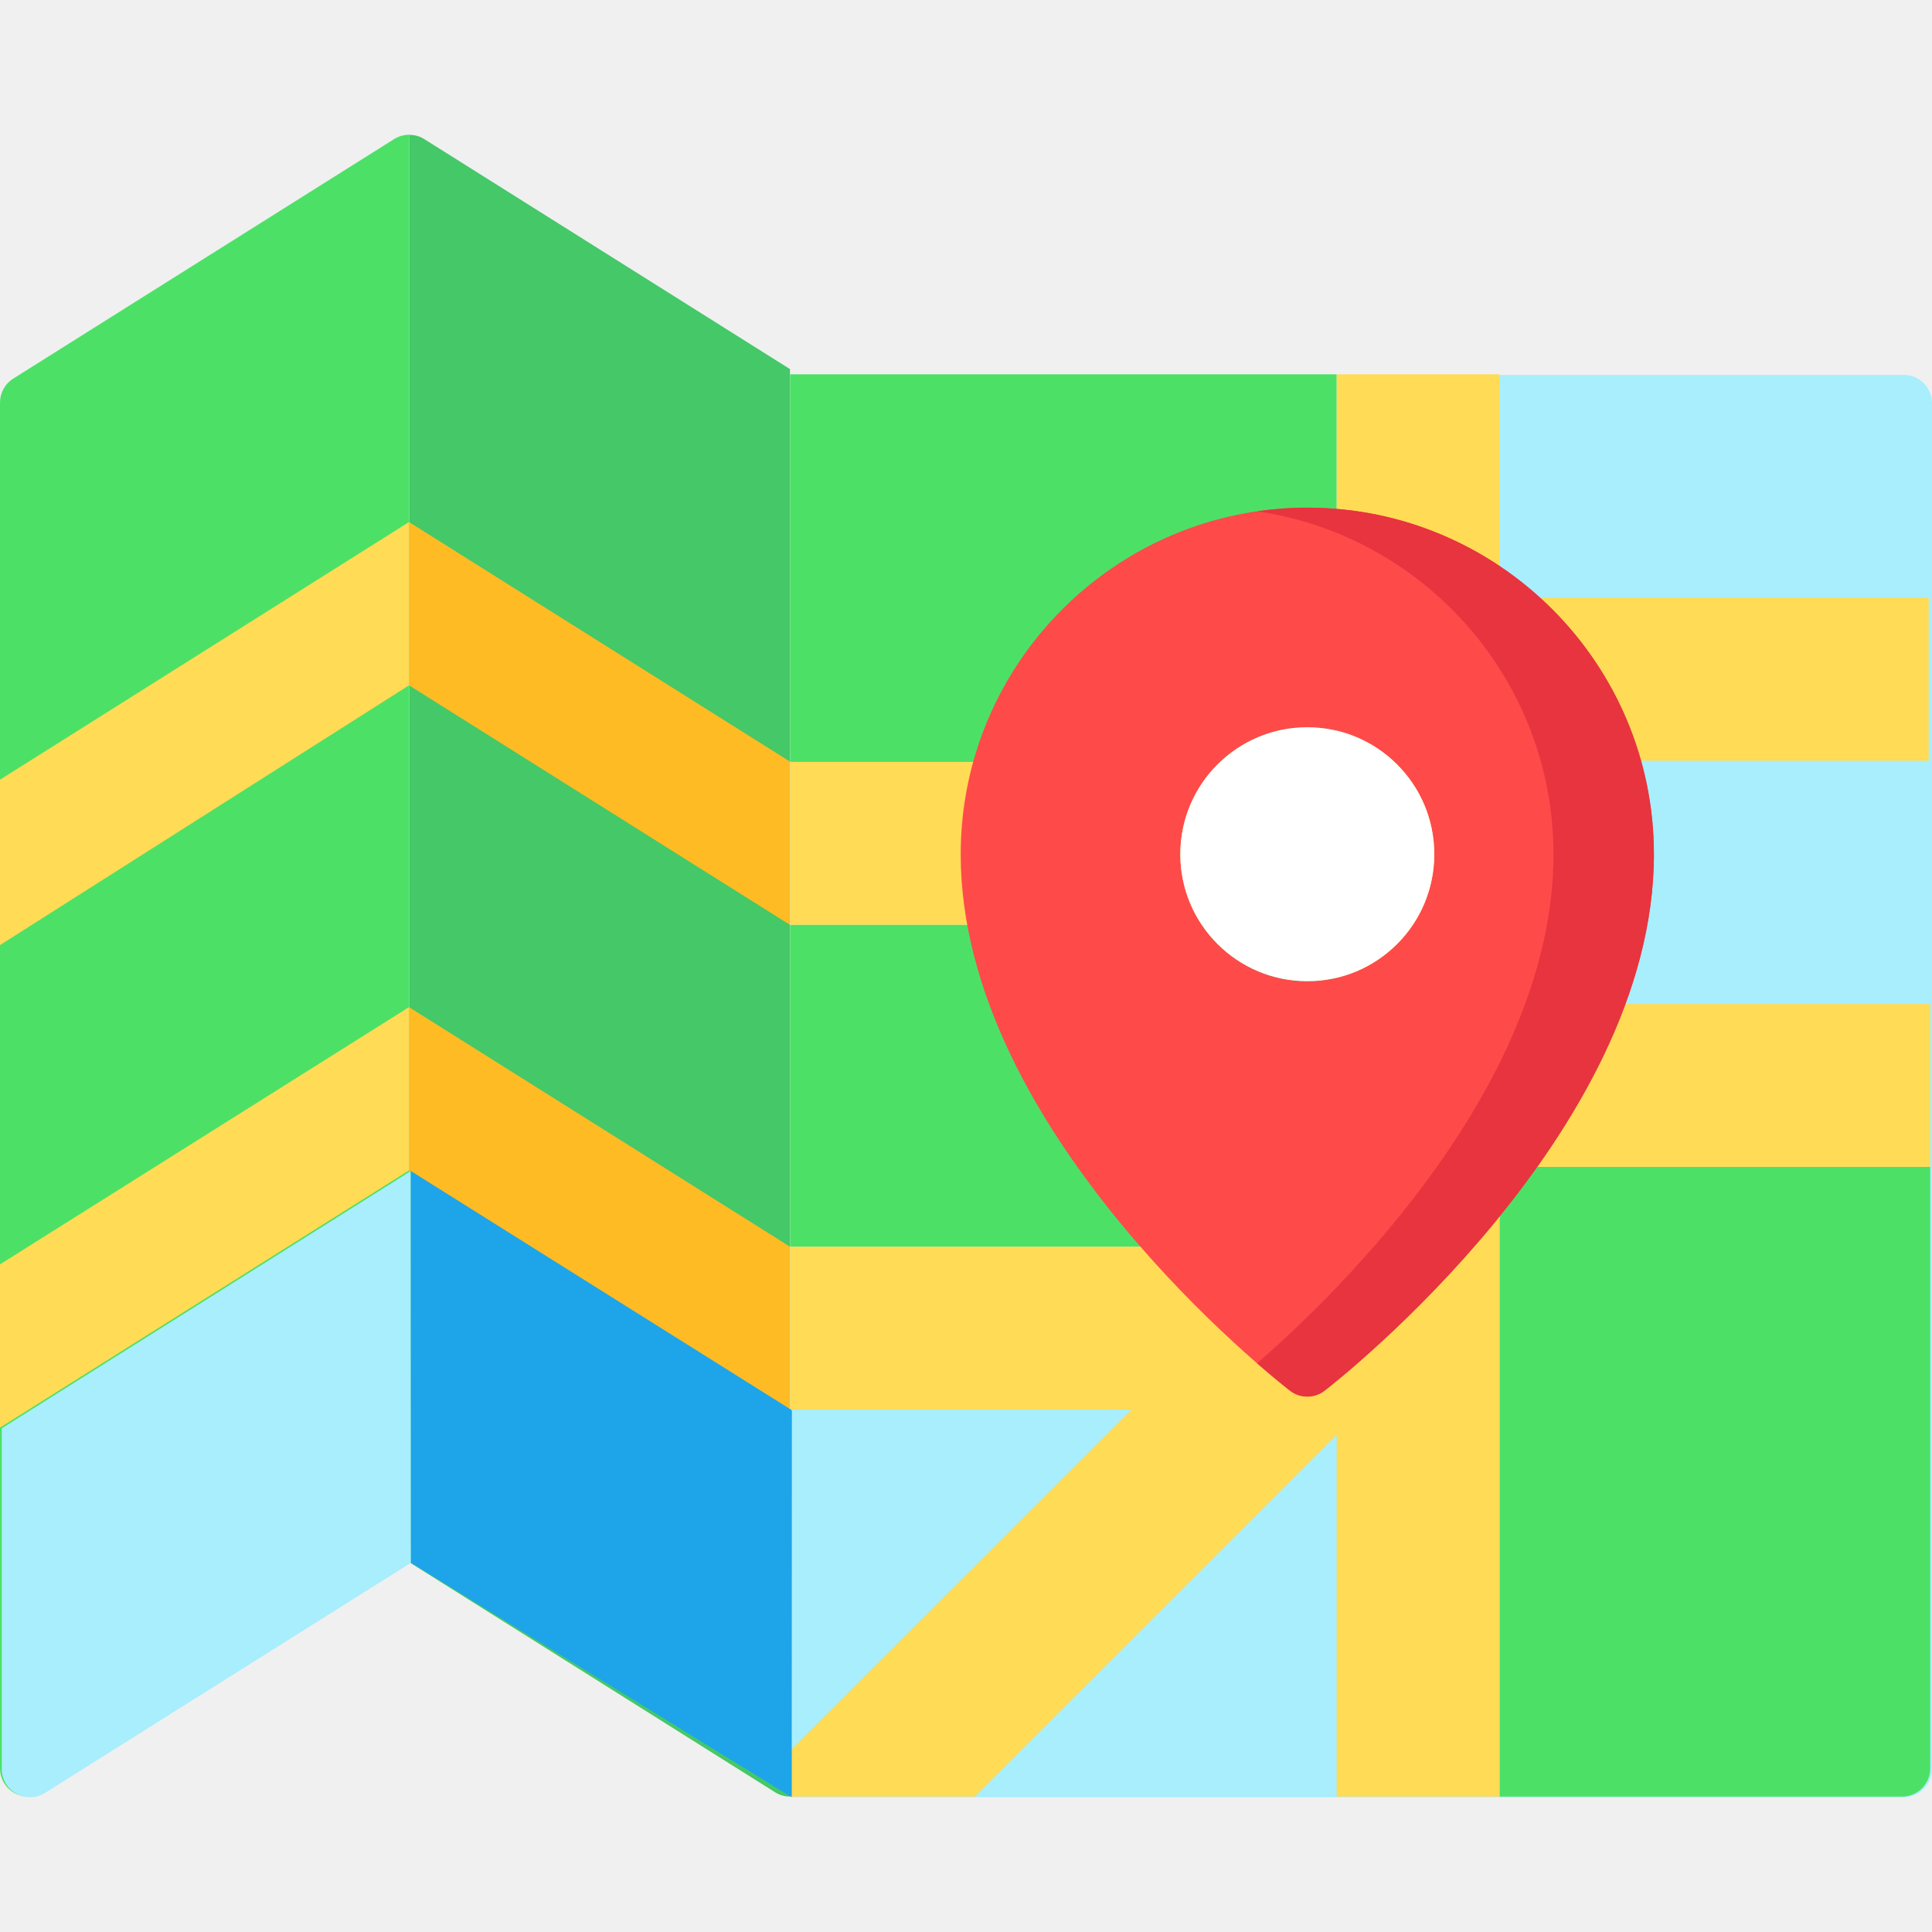
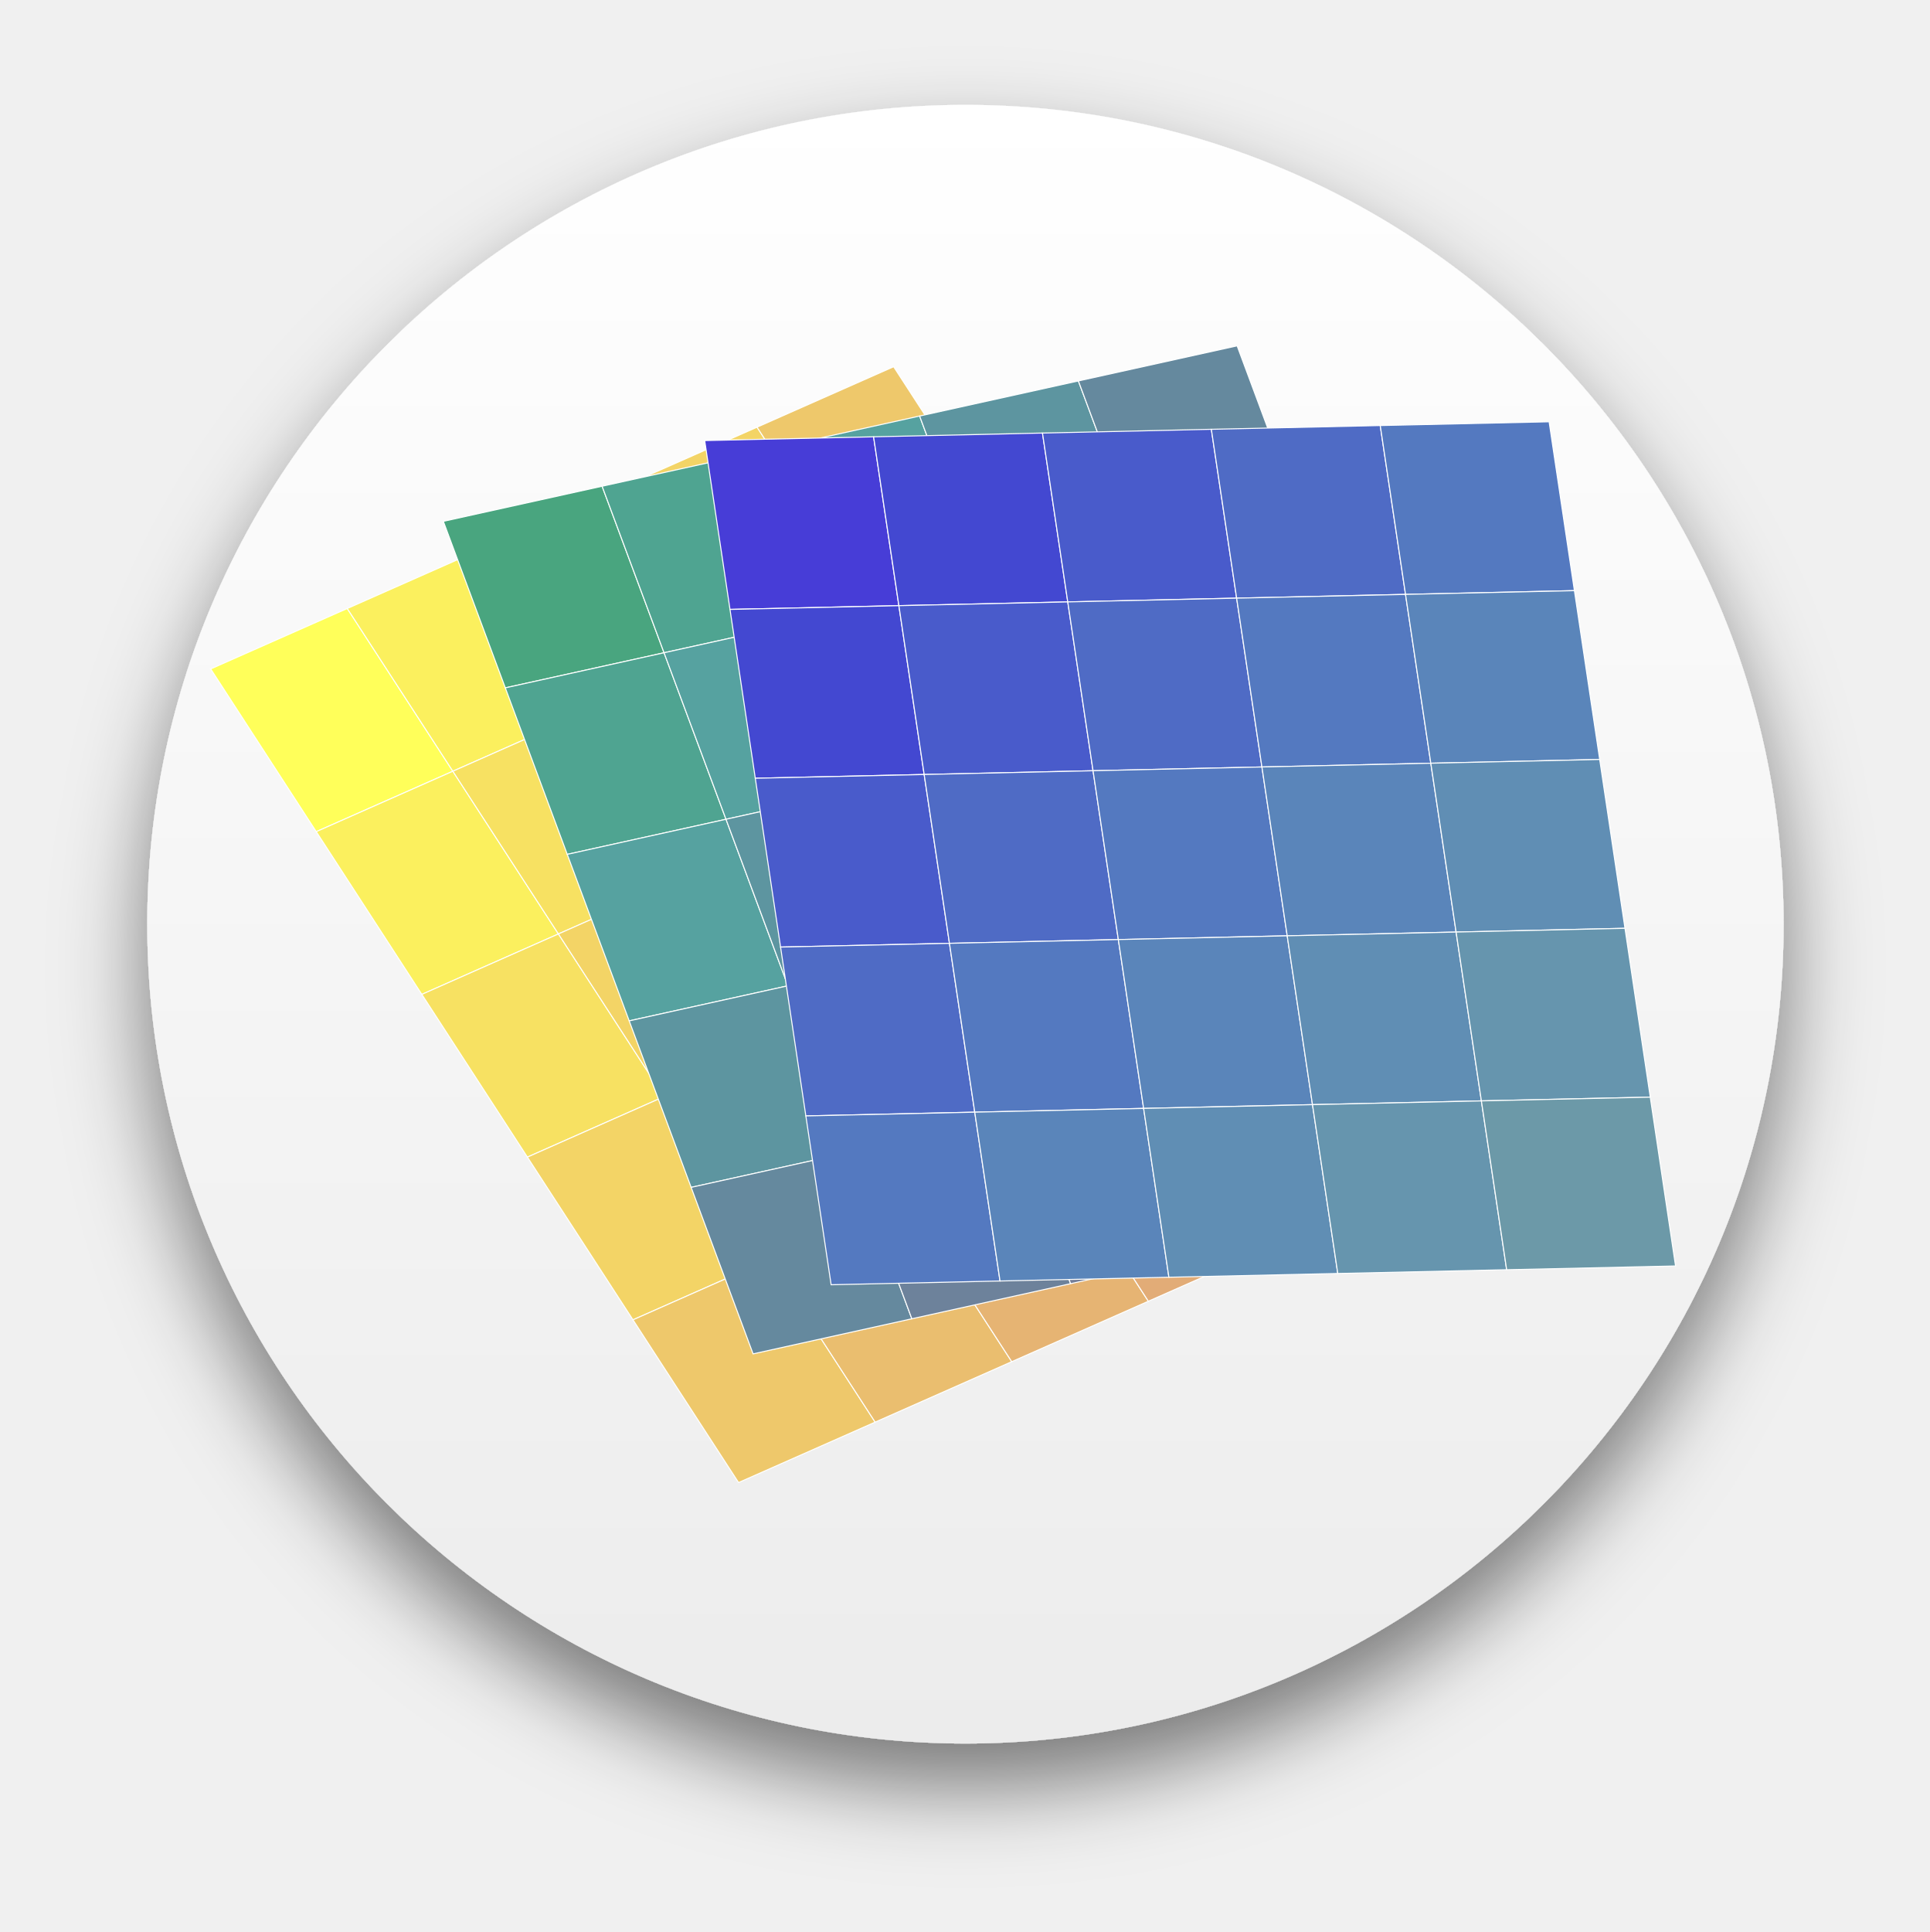
- <svg xmlns="http://www.w3.org/2000/svg" version="1.1" id="Capa_1" x="0px" y="0px" viewBox="0 0 512 512" style="enable-background:new 0 0 512 512;" xml:space="preserve">
-   <path style="fill:#A8EEFC;" d="M504.516,99.358H209.862c-0.013,0-0.026,0.002-0.039,0.002v376.924c0.013,0,0.026,0.002,0.039,0.002   h294.654c4.134,0,7.484-3.351,7.484-7.484V106.842C512,102.709,508.65,99.358,504.516,99.358z" />
-   <g>
-     <path style="fill:#44C868;" d="M107.433,35.782c0.333-0.045,0.669-0.049,1.005-0.05v-0.018     C108.101,35.714,107.766,35.738,107.433,35.782z" />
-     <path style="fill:#44C868;" d="M209.351,97.81l-96.929-60.958c-1.216-0.764-2.6-1.123-3.985-1.12v378.255l96.968,60.983     c1.204,0.757,2.574,1.14,3.946,1.147L209.351,97.81L209.351,97.81z" />
+ <svg xmlns="http://www.w3.org/2000/svg" version="1.1" id="svg2" viewBox="0 0 90.115 90.222" height="25.463mm" width="25.433mm">
+   <defs id="defs4">
+     <linearGradient gradientUnits="userSpaceOnUse" gradientTransform="matrix(0.9994099,0,0,1.00059,-173.1653,-2.837484)" x1="38.941" y1="0.7" x2="38.941" y2="77.179" id="linearGradient-2-3-2-0">
+       <stop stop-color="#FFFFFF" offset="0%" id="stop3511-6-3-10" />
+       <stop stop-color="#ECECEC" offset="100%" id="stop3513-7-7-1" />
+     </linearGradient>
+     <filter x="-0.09" y="-0.064" width="1.179" height="1.179" filterUnits="objectBoundingBox" id="filter-1-5-5-3">
+       <feOffset dx="0" dy="2" in="SourceAlpha" result="shadowOffsetOuter1" id="feOffset3498-3-9-7" />
+       <feGaussianBlur stdDeviation="2" in="shadowOffsetOuter1" result="shadowBlurOuter1" id="feGaussianBlur3500-5-2-7" />
+       <feColorMatrix values="0 0 0 0 0   0 0 0 0 0   0 0 0 0 0  0 0 0 0.5 0" type="matrix" in="shadowBlurOuter1" result="shadowMatrixOuter1" id="feColorMatrix3502-6-2-2" />
+       <feMerge id="feMerge3504-2-8-6">
+         <feMergeNode in="shadowMatrixOuter1" id="feMergeNode3506-9-9-4" />
+         <feMergeNode in="SourceGraphic" id="feMergeNode3508-1-7-5" />
+       </feMerge>
+     </filter>
+   </defs>
+   <g transform="translate(179.3433,7.034343)" id="layer1">
+     <path id="Mask-2-3-2" d="m -134.248,74.387 c 21.107,0 38.217,-17.13 38.217,-38.262 0,-21.131 -17.11,-38.262 -38.217,-38.262 -21.107,0 -38.217,17.13 -38.217,38.262 0,21.131 17.11,38.262 38.217,38.262 z" style="fill:url(#linearGradient-2-3-2-0);fill-rule:nonzero;stroke:none;stroke-width:1;filter:url(#filter-1-5-5-3)" />
+     <rect transform="matrix(0.9145064,-0.4045714,0.5443788,0.8388395,0,0)" style="display:inline;fill:#ffff5a;fill-opacity:1;stroke:#feffff;stroke-width:0.048;stroke-miterlimit:4;stroke-dasharray:none;stroke-opacity:1" id="use22354-6" width="6.977" height="9.059" x="-157.35" y="-47.035" />
+     <rect transform="matrix(0.9145064,-0.4045714,0.5443788,0.8388395,0,0)" style="display:inline;fill:#fbf05e;fill-opacity:1;stroke:#feffff;stroke-width:0.048;stroke-miterlimit:4;stroke-dasharray:none;stroke-opacity:1" id="use22356-7" width="6.977" height="9.059" x="-157.35" y="-37.976" />
+     <rect transform="matrix(0.9145064,-0.4045714,0.5443788,0.8388395,0,0)" style="display:inline;fill:#f7e162;fill-opacity:1;stroke:#feffff;stroke-width:0.048;stroke-miterlimit:4;stroke-dasharray:none;stroke-opacity:1" id="use22358-7" width="6.977" height="9.059" x="-157.35" y="-28.918" />
+     <rect transform="matrix(0.9145064,-0.4045714,0.5443788,0.8388395,0,0)" style="display:inline;fill:#f3d466;fill-opacity:1;stroke:#feffff;stroke-width:0.048;stroke-miterlimit:4;stroke-dasharray:none;stroke-opacity:1" id="use22360-4" width="6.977" height="9.059" x="-157.35" y="-19.859" />
+     <rect transform="matrix(0.9145064,-0.4045714,0.5443788,0.8388395,0,0)" style="display:inline;fill:#eec86b;fill-opacity:1;stroke:#feffff;stroke-width:0.048;stroke-miterlimit:4;stroke-dasharray:none;stroke-opacity:1" id="use22362-0" width="6.977" height="9.059" x="-157.35" y="-10.8" />
+     <rect transform="matrix(0.9145064,-0.4045714,0.5443788,0.8388395,0,0)" style="display:inline;fill:#fbf05e;fill-opacity:1;stroke:#feffff;stroke-width:0.048;stroke-miterlimit:4;stroke-dasharray:none;stroke-opacity:1" id="use22364-6" width="6.977" height="9.059" x="-150.374" y="-47.035" />
+     <rect transform="matrix(0.9145064,-0.4045714,0.5443788,0.8388395,0,0)" style="display:inline;fill:#f7e162;fill-opacity:1;stroke:#feffff;stroke-width:0.048;stroke-miterlimit:4;stroke-dasharray:none;stroke-opacity:1" id="use22366-4" width="6.977" height="9.059" x="-150.374" y="-37.976" />
+     <rect transform="matrix(0.9145064,-0.4045714,0.5443788,0.8388395,0,0)" style="display:inline;fill:#f3d466;fill-opacity:1;stroke:#feffff;stroke-width:0.048;stroke-miterlimit:4;stroke-dasharray:none;stroke-opacity:1" id="use22368-7" width="6.977" height="9.059" x="-150.374" y="-28.918" />
+     <rect transform="matrix(0.9145064,-0.4045714,0.5443788,0.8388395,0,0)" style="display:inline;fill:#eec86b;fill-opacity:1;stroke:#feffff;stroke-width:0.048;stroke-miterlimit:4;stroke-dasharray:none;stroke-opacity:1" id="use22370-4" width="6.977" height="9.059" x="-150.374" y="-19.859" />
+     <rect transform="matrix(0.9145064,-0.4045714,0.5443788,0.8388395,0,0)" style="display:inline;fill:#eabe6f;fill-opacity:1;stroke:#feffff;stroke-width:0.048;stroke-miterlimit:4;stroke-dasharray:none;stroke-opacity:1" id="use22372-8" width="6.977" height="9.059" x="-150.374" y="-10.8" />
+     <rect transform="matrix(0.9145064,-0.4045714,0.5443788,0.8388395,0,0)" style="display:inline;fill:#f7e162;fill-opacity:1;stroke:#feffff;stroke-width:0.048;stroke-miterlimit:4;stroke-dasharray:none;stroke-opacity:1" id="use22374-5" width="6.977" height="9.059" x="-143.397" y="-47.035" />
+     <rect transform="matrix(0.9145064,-0.4045714,0.5443788,0.8388395,0,0)" style="display:inline;fill:#f3d466;fill-opacity:1;stroke:#feffff;stroke-width:0.048;stroke-miterlimit:4;stroke-dasharray:none;stroke-opacity:1" id="use22376-8" width="6.977" height="9.059" x="-143.397" y="-37.976" />
+     <rect transform="matrix(0.9145064,-0.4045714,0.5443788,0.8388395,0,0)" style="display:inline;fill:#eec86b;fill-opacity:1;stroke:#feffff;stroke-width:0.048;stroke-miterlimit:4;stroke-dasharray:none;stroke-opacity:1" id="use22378-2" width="6.977" height="9.059" x="-143.397" y="-28.918" />
+     <rect transform="matrix(0.9145064,-0.4045714,0.5443788,0.8388395,0,0)" style="display:inline;fill:#eabe6f;fill-opacity:1;stroke:#feffff;stroke-width:0.048;stroke-miterlimit:4;stroke-dasharray:none;stroke-opacity:1" id="use22380-6" width="6.977" height="9.059" x="-143.397" y="-19.859" />
+     <rect transform="matrix(0.9145064,-0.4045714,0.5443788,0.8388395,0,0)" style="display:inline;fill:#e6b473;fill-opacity:1;stroke:#feffff;stroke-width:0.048;stroke-miterlimit:4;stroke-dasharray:none;stroke-opacity:1" id="use22382-0" width="6.977" height="9.059" x="-143.397" y="-10.8" />
+     <rect transform="matrix(0.9145064,-0.4045714,0.5443788,0.8388395,0,0)" style="display:inline;fill:#f3d466;fill-opacity:1;stroke:#feffff;stroke-width:0.048;stroke-miterlimit:4;stroke-dasharray:none;stroke-opacity:1" id="use22384-6" width="6.977" height="9.059" x="-136.42" y="-47.035" />
+     <rect transform="matrix(0.9145064,-0.4045714,0.5443788,0.8388395,0,0)" style="display:inline;fill:#eec86b;fill-opacity:1;stroke:#feffff;stroke-width:0.048;stroke-miterlimit:4;stroke-dasharray:none;stroke-opacity:1" id="use22386-6" width="6.977" height="9.059" x="-136.42" y="-37.976" />
+     <rect transform="matrix(0.9145064,-0.4045714,0.5443788,0.8388395,0,0)" style="display:inline;fill:#eabe6f;fill-opacity:1;stroke:#feffff;stroke-width:0.048;stroke-miterlimit:4;stroke-dasharray:none;stroke-opacity:1" id="use22388-4" width="6.977" height="9.059" x="-136.42" y="-28.918" />
+     <rect transform="matrix(0.9145064,-0.4045714,0.5443788,0.8388395,0,0)" style="display:inline;fill:#e6b473;fill-opacity:1;stroke:#feffff;stroke-width:0.048;stroke-miterlimit:4;stroke-dasharray:none;stroke-opacity:1" id="use22390-6" width="6.977" height="9.059" x="-136.42" y="-19.859" />
+     <rect transform="matrix(0.9145064,-0.4045714,0.5443788,0.8388395,0,0)" style="display:inline;fill:#e2ac77;fill-opacity:1;stroke:#feffff;stroke-width:0.048;stroke-miterlimit:4;stroke-dasharray:none;stroke-opacity:1" id="use22392-2" width="6.977" height="9.059" x="-136.42" y="-10.8" />
+     <rect transform="matrix(0.9145064,-0.4045714,0.5443788,0.8388395,0,0)" style="display:inline;fill:#eec86b;fill-opacity:1;stroke:#feffff;stroke-width:0.048;stroke-miterlimit:4;stroke-dasharray:none;stroke-opacity:1" id="use22394-8" width="6.977" height="9.059" x="-129.444" y="-47.035" />
+     <rect transform="matrix(0.9145064,-0.4045714,0.5443788,0.8388395,0,0)" style="display:inline;fill:#eabe6f;fill-opacity:1;stroke:#feffff;stroke-width:0.048;stroke-miterlimit:4;stroke-dasharray:none;stroke-opacity:1" id="use22396-9" width="6.977" height="9.059" x="-129.444" y="-37.976" />
+     <rect transform="matrix(0.9145064,-0.4045714,0.5443788,0.8388395,0,0)" style="display:inline;fill:#e6b473;fill-opacity:1;stroke:#feffff;stroke-width:0.048;stroke-miterlimit:4;stroke-dasharray:none;stroke-opacity:1" id="use22398-6" width="6.977" height="9.059" x="-129.444" y="-28.918" />
+     <rect transform="matrix(0.9145064,-0.4045714,0.5443788,0.8388395,0,0)" style="display:inline;fill:#e2ac77;fill-opacity:1;stroke:#feffff;stroke-width:0.048;stroke-miterlimit:4;stroke-dasharray:none;stroke-opacity:1" id="use22400-0" width="6.977" height="9.059" x="-129.444" y="-19.859" />
+     <rect transform="matrix(0.9145064,-0.4045714,0.5443788,0.8388395,0,0)" style="display:inline;fill:#dea57b;fill-opacity:1;stroke:#feffff;stroke-width:0.048;stroke-miterlimit:4;stroke-dasharray:none;stroke-opacity:1" id="use22402-7" width="6.977" height="9.059" x="-129.444" y="-10.8" />
+     <rect transform="matrix(0.9764304,-0.2158323,0.3487707,0.9372081,0,0)" style="display:inline;fill:#49a57f;fill-opacity:1;stroke:#feffff;stroke-width:0.048;stroke-miterlimit:4;stroke-dasharray:none;stroke-opacity:1" id="use22619-9" width="7.594" height="8.297" x="-156.212" y="-17.503" />
+     <rect transform="matrix(0.9764304,-0.2158323,0.3487707,0.9372081,0,0)" style="display:inline;fill:#4fa491;fill-opacity:1;stroke:#feffff;stroke-width:0.048;stroke-miterlimit:4;stroke-dasharray:none;stroke-opacity:1" id="use22621-9" width="7.594" height="8.297" x="-156.212" y="-9.206" />
+     <rect transform="matrix(0.9764304,-0.2158323,0.3487707,0.9372081,0,0)" style="display:inline;fill:#56a2a0;fill-opacity:1;stroke:#feffff;stroke-width:0.048;stroke-miterlimit:4;stroke-dasharray:none;stroke-opacity:1" id="use22623-7" width="7.594" height="8.297" x="-156.212" y="-0.91" />
+     <rect transform="matrix(0.9764304,-0.2158323,0.3487707,0.9372081,0,0)" style="display:inline;fill:#5d95a0;fill-opacity:1;stroke:#feffff;stroke-width:0.048;stroke-miterlimit:4;stroke-dasharray:none;stroke-opacity:1" id="use22625-8" width="7.594" height="8.297" x="-156.212" y="7.387" />
+     <rect transform="matrix(0.9764304,-0.2158323,0.3487707,0.9372081,0,0)" style="display:inline;fill:#65899e;fill-opacity:1;stroke:#feffff;stroke-width:0.048;stroke-miterlimit:4;stroke-dasharray:none;stroke-opacity:1" id="use22627-2" width="7.594" height="8.297" x="-156.212" y="15.683" />
+     <rect transform="matrix(0.9764304,-0.2158323,0.3487707,0.9372081,0,0)" style="display:inline;fill:#4fa491;fill-opacity:1;stroke:#feffff;stroke-width:0.048;stroke-miterlimit:4;stroke-dasharray:none;stroke-opacity:1" id="use22629-5" width="7.594" height="8.297" x="-148.618" y="-17.503" />
+     <rect transform="matrix(0.9764304,-0.2158323,0.3487707,0.9372081,0,0)" style="display:inline;fill:#56a2a0;fill-opacity:1;stroke:#feffff;stroke-width:0.048;stroke-miterlimit:4;stroke-dasharray:none;stroke-opacity:1" id="use22631-3" width="7.594" height="8.297" x="-148.618" y="-9.206" />
+     <rect transform="matrix(0.9764304,-0.2158323,0.3487707,0.9372081,0,0)" style="display:inline;fill:#5d95a0;fill-opacity:1;stroke:#feffff;stroke-width:0.048;stroke-miterlimit:4;stroke-dasharray:none;stroke-opacity:1" id="use22633-4" width="7.594" height="8.297" x="-148.618" y="-0.91" />
+     <rect transform="matrix(0.9764304,-0.2158323,0.3487707,0.9372081,0,0)" style="display:inline;fill:#65899e;fill-opacity:1;stroke:#feffff;stroke-width:0.048;stroke-miterlimit:4;stroke-dasharray:none;stroke-opacity:1" id="use22635-9" width="7.594" height="8.297" x="-148.618" y="7.387" />
+     <rect transform="matrix(0.9764304,-0.2158323,0.3487707,0.9372081,0,0)" style="display:inline;fill:#6d829b;fill-opacity:1;stroke:#feffff;stroke-width:0.048;stroke-miterlimit:4;stroke-dasharray:none;stroke-opacity:1" id="use22637-0" width="7.594" height="8.297" x="-148.618" y="15.683" />
+     <rect transform="matrix(0.9764304,-0.2158323,0.3487707,0.9372081,0,0)" style="display:inline;fill:#56a2a0;fill-opacity:1;stroke:#feffff;stroke-width:0.048;stroke-miterlimit:4;stroke-dasharray:none;stroke-opacity:1" id="use22639-2" width="7.594" height="8.297" x="-141.023" y="-17.503" />
+     <rect transform="matrix(0.9764304,-0.2158323,0.3487707,0.9372081,0,0)" style="display:inline;fill:#5d95a0;fill-opacity:1;stroke:#feffff;stroke-width:0.048;stroke-miterlimit:4;stroke-dasharray:none;stroke-opacity:1" id="use22641-0" width="7.594" height="8.297" x="-141.023" y="-9.206" />
+     <rect transform="matrix(0.9764304,-0.2158323,0.3487707,0.9372081,0,0)" style="display:inline;fill:#65899e;fill-opacity:1;stroke:#feffff;stroke-width:0.048;stroke-miterlimit:4;stroke-dasharray:none;stroke-opacity:1" id="use22643-1" width="7.594" height="8.297" x="-141.023" y="-0.91" />
+     <rect transform="matrix(0.9764304,-0.2158323,0.3487707,0.9372081,0,0)" style="display:inline;fill:#6d829b;fill-opacity:1;stroke:#feffff;stroke-width:0.048;stroke-miterlimit:4;stroke-dasharray:none;stroke-opacity:1" id="use22645-9" width="7.594" height="8.297" x="-141.023" y="7.387" />
+     <rect transform="matrix(0.9764304,-0.2158323,0.3487707,0.9372081,0,0)" style="display:inline;fill:#757e98;fill-opacity:1;stroke:#feffff;stroke-width:0.048;stroke-miterlimit:4;stroke-dasharray:none;stroke-opacity:1" id="use22647-6" width="7.594" height="8.297" x="-141.023" y="15.683" />
+     <rect transform="matrix(0.9764304,-0.2158323,0.3487707,0.9372081,0,0)" style="display:inline;fill:#5d95a0;fill-opacity:1;stroke:#feffff;stroke-width:0.048;stroke-miterlimit:4;stroke-dasharray:none;stroke-opacity:1" id="use22649-2" width="7.594" height="8.297" x="-133.429" y="-17.503" />
+     <rect transform="matrix(0.9764304,-0.2158323,0.3487707,0.9372081,0,0)" style="display:inline;fill:#65899e;fill-opacity:1;stroke:#feffff;stroke-width:0.048;stroke-miterlimit:4;stroke-dasharray:none;stroke-opacity:1" id="use22651-1" width="7.594" height="8.297" x="-133.429" y="-9.206" />
+     <rect transform="matrix(0.9764304,-0.2158323,0.3487707,0.9372081,0,0)" style="display:inline;fill:#6d829b;fill-opacity:1;stroke:#feffff;stroke-width:0.048;stroke-miterlimit:4;stroke-dasharray:none;stroke-opacity:1" id="use22653-2" width="7.594" height="8.297" x="-133.429" y="-0.91" />
+     <rect transform="matrix(0.9764304,-0.2158323,0.3487707,0.9372081,0,0)" style="display:inline;fill:#757e98;fill-opacity:1;stroke:#feffff;stroke-width:0.048;stroke-miterlimit:4;stroke-dasharray:none;stroke-opacity:1" id="use22655-0" width="7.594" height="8.297" x="-133.429" y="7.387" />
+     <rect transform="matrix(0.9764304,-0.2158323,0.3487707,0.9372081,0,0)" style="display:inline;fill:#7c7e95;fill-opacity:1;stroke:#feffff;stroke-width:0.048;stroke-miterlimit:4;stroke-dasharray:none;stroke-opacity:1" id="use22657-7" width="7.594" height="8.297" x="-133.429" y="15.683" />
+     <rect transform="matrix(0.9764304,-0.2158323,0.3487707,0.9372081,0,0)" style="display:inline;fill:#65899e;fill-opacity:1;stroke:#feffff;stroke-width:0.048;stroke-miterlimit:4;stroke-dasharray:none;stroke-opacity:1" id="use22659-3" width="7.594" height="8.297" x="-125.834" y="-17.503" />
+     <rect transform="matrix(0.9764304,-0.2158323,0.3487707,0.9372081,0,0)" style="display:inline;fill:#6d829b;fill-opacity:1;stroke:#feffff;stroke-width:0.048;stroke-miterlimit:4;stroke-dasharray:none;stroke-opacity:1" id="use22661-1" width="7.594" height="8.297" x="-125.834" y="-9.206" />
+     <rect transform="matrix(0.9764304,-0.2158323,0.3487707,0.9372081,0,0)" style="display:inline;fill:#757e98;fill-opacity:1;stroke:#feffff;stroke-width:0.048;stroke-miterlimit:4;stroke-dasharray:none;stroke-opacity:1" id="use22663-1" width="7.594" height="8.297" x="-125.834" y="-0.91" />
+     <rect transform="matrix(0.9764304,-0.2158323,0.3487707,0.9372081,0,0)" style="display:inline;fill:#7c7e95;fill-opacity:1;stroke:#feffff;stroke-width:0.048;stroke-miterlimit:4;stroke-dasharray:none;stroke-opacity:1" id="use22665-9" width="7.594" height="8.297" x="-125.834" y="7.387" />
+     <rect transform="matrix(0.9764304,-0.2158323,0.3487707,0.9372081,0,0)" style="display:inline;fill:#868493;fill-opacity:1;stroke:#feffff;stroke-width:0.048;stroke-miterlimit:4;stroke-dasharray:none;stroke-opacity:1" id="use22667-0" width="7.594" height="8.297" x="-125.834" y="15.683" />
+     <rect transform="matrix(0.9997529,-0.02223008,0.148147,0.9889653,0,0)" style="display:inline;fill:#473dd7;fill-opacity:1;stroke:#feffff;stroke-width:0.048;stroke-miterlimit:4;stroke-dasharray:none;stroke-opacity:1" id="use22130-8" width="7.89" height="7.972" x="-147.999" y="10.364" />
+     <rect transform="matrix(0.9997529,-0.02223008,0.148147,0.9889653,0,0)" style="display:inline;fill:#4348d1;fill-opacity:1;stroke:#feffff;stroke-width:0.048;stroke-miterlimit:4;stroke-dasharray:none;stroke-opacity:1" id="use22132-3" width="7.89" height="7.972" x="-147.999" y="18.337" />
+     <rect transform="matrix(0.9997529,-0.02223008,0.148147,0.9889653,0,0)" style="display:inline;fill:#495bcb;fill-opacity:1;stroke:#feffff;stroke-width:0.048;stroke-miterlimit:4;stroke-dasharray:none;stroke-opacity:1" id="use22134-0" width="7.89" height="7.972" x="-147.999" y="26.309" />
+     <rect transform="matrix(0.9997529,-0.02223008,0.148147,0.9889653,0,0)" style="display:inline;fill:#4f6bc5;fill-opacity:1;stroke:#feffff;stroke-width:0.048;stroke-miterlimit:4;stroke-dasharray:none;stroke-opacity:1" id="use22136-1" width="7.89" height="7.972" x="-147.999" y="34.281" />
+     <rect transform="matrix(0.9997529,-0.02223008,0.148147,0.9889653,0,0)" style="display:inline;fill:#5479c0;fill-opacity:1;stroke:#feffff;stroke-width:0.048;stroke-miterlimit:4;stroke-dasharray:none;stroke-opacity:1" id="use22138-7" width="7.89" height="7.972" x="-147.999" y="42.254" />
+     <rect transform="matrix(0.9997529,-0.02223008,0.148147,0.9889653,0,0)" style="display:inline;fill:#4348d1;fill-opacity:1;stroke:#feffff;stroke-width:0.048;stroke-miterlimit:4;stroke-dasharray:none;stroke-opacity:1" id="use22140-8" width="7.89" height="7.972" x="-140.108" y="10.364" />
+     <rect transform="matrix(0.9997529,-0.02223008,0.148147,0.9889653,0,0)" style="display:inline;fill:#495bcb;fill-opacity:1;stroke:#feffff;stroke-width:0.048;stroke-miterlimit:4;stroke-dasharray:none;stroke-opacity:1" id="use22142-9" width="7.89" height="7.972" x="-140.108" y="18.337" />
+     <rect transform="matrix(0.9997529,-0.02223008,0.148147,0.9889653,0,0)" style="display:inline;fill:#4f6bc5;fill-opacity:1;stroke:#feffff;stroke-width:0.048;stroke-miterlimit:4;stroke-dasharray:none;stroke-opacity:1" id="use22144-1" width="7.89" height="7.972" x="-140.108" y="26.309" />
+     <rect transform="matrix(0.9997529,-0.02223008,0.148147,0.9889653,0,0)" style="display:inline;fill:#5479c0;fill-opacity:1;stroke:#feffff;stroke-width:0.048;stroke-miterlimit:4;stroke-dasharray:none;stroke-opacity:1" id="use22146-5" width="7.89" height="7.972" x="-140.108" y="34.281" />
+     <rect transform="matrix(0.9997529,-0.02223008,0.148147,0.9889653,0,0)" style="display:inline;fill:#5a85ba;fill-opacity:1;stroke:#feffff;stroke-width:0.048;stroke-miterlimit:4;stroke-dasharray:none;stroke-opacity:1" id="use22148-4" width="7.89" height="7.972" x="-140.108" y="42.254" />
+     <rect transform="matrix(0.9997529,-0.02223008,0.148147,0.9889653,0,0)" style="display:inline;fill:#495bcb;fill-opacity:1;stroke:#feffff;stroke-width:0.048;stroke-miterlimit:4;stroke-dasharray:none;stroke-opacity:1" id="use22150-9" width="7.89" height="7.972" x="-132.218" y="10.364" />
+     <rect transform="matrix(0.9997529,-0.02223008,0.148147,0.9889653,0,0)" style="display:inline;fill:#4f6bc5;fill-opacity:1;stroke:#feffff;stroke-width:0.048;stroke-miterlimit:4;stroke-dasharray:none;stroke-opacity:1" id="use22152-2" width="7.89" height="7.972" x="-132.218" y="18.337" />
+     <rect transform="matrix(0.9997529,-0.02223008,0.148147,0.9889653,0,0)" style="display:inline;fill:#5479c0;fill-opacity:1;stroke:#feffff;stroke-width:0.048;stroke-miterlimit:4;stroke-dasharray:none;stroke-opacity:1" id="use22154-5" width="7.89" height="7.972" x="-132.218" y="26.309" />
+     <rect transform="matrix(0.9997529,-0.02223008,0.148147,0.9889653,0,0)" style="display:inline;fill:#5a85ba;fill-opacity:1;stroke:#feffff;stroke-width:0.048;stroke-miterlimit:4;stroke-dasharray:none;stroke-opacity:1" id="use22156-7" width="7.89" height="7.972" x="-132.218" y="34.281" />
+     <rect transform="matrix(0.9997529,-0.02223008,0.148147,0.9889653,0,0)" style="display:inline;fill:#608eb4;fill-opacity:1;stroke:#feffff;stroke-width:0.048;stroke-miterlimit:4;stroke-dasharray:none;stroke-opacity:1" id="use22158-4" width="7.89" height="7.972" x="-132.218" y="42.254" />
+     <rect transform="matrix(0.9997529,-0.02223008,0.148147,0.9889653,0,0)" style="display:inline;fill:#4f6bc5;fill-opacity:1;stroke:#feffff;stroke-width:0.048;stroke-miterlimit:4;stroke-dasharray:none;stroke-opacity:1" id="use22160-9" width="7.89" height="7.972" x="-124.328" y="10.364" />
+     <rect transform="matrix(0.9997529,-0.02223008,0.148147,0.9889653,0,0)" style="display:inline;fill:#5479c0;fill-opacity:1;stroke:#feffff;stroke-width:0.048;stroke-miterlimit:4;stroke-dasharray:none;stroke-opacity:1" id="use22162-9" width="7.89" height="7.972" x="-124.328" y="18.337" />
+     <rect transform="matrix(0.9997529,-0.02223008,0.148147,0.9889653,0,0)" style="display:inline;fill:#5a85ba;fill-opacity:1;stroke:#feffff;stroke-width:0.048;stroke-miterlimit:4;stroke-dasharray:none;stroke-opacity:1" id="use22164-4" width="7.89" height="7.972" x="-124.328" y="26.309" />
+     <rect transform="matrix(0.9997529,-0.02223008,0.148147,0.9889653,0,0)" style="display:inline;fill:#608eb4;fill-opacity:1;stroke:#feffff;stroke-width:0.048;stroke-miterlimit:4;stroke-dasharray:none;stroke-opacity:1" id="use22166-5" width="7.89" height="7.972" x="-124.328" y="34.281" />
+     <rect transform="matrix(0.9997529,-0.02223008,0.148147,0.9889653,0,0)" style="display:inline;fill:#6695ae;fill-opacity:1;stroke:#feffff;stroke-width:0.048;stroke-miterlimit:4;stroke-dasharray:none;stroke-opacity:1" id="use22168-9" width="7.89" height="7.972" x="-124.328" y="42.254" />
+     <rect transform="matrix(0.9997529,-0.02223008,0.148147,0.9889653,0,0)" style="display:inline;fill:#5479c0;fill-opacity:1;stroke:#feffff;stroke-width:0.048;stroke-miterlimit:4;stroke-dasharray:none;stroke-opacity:1" id="use22170-3" width="7.89" height="7.972" x="-116.437" y="10.364" />
+     <rect transform="matrix(0.9997529,-0.02223008,0.148147,0.9889653,0,0)" style="display:inline;fill:#5a85ba;fill-opacity:1;stroke:#feffff;stroke-width:0.048;stroke-miterlimit:4;stroke-dasharray:none;stroke-opacity:1" id="use22172-5" width="7.89" height="7.972" x="-116.437" y="18.337" />
+     <rect transform="matrix(0.9997529,-0.02223008,0.148147,0.9889653,0,0)" style="display:inline;fill:#608eb4;fill-opacity:1;stroke:#feffff;stroke-width:0.048;stroke-miterlimit:4;stroke-dasharray:none;stroke-opacity:1" id="use22174-7" width="7.89" height="7.972" x="-116.437" y="26.309" />
+     <rect transform="matrix(0.9997529,-0.02223008,0.148147,0.9889653,0,0)" style="display:inline;fill:#6695ae;fill-opacity:1;stroke:#feffff;stroke-width:0.048;stroke-miterlimit:4;stroke-dasharray:none;stroke-opacity:1" id="use22176-0" width="7.89" height="7.972" x="-116.437" y="34.281" />
+     <rect transform="matrix(0.9997529,-0.02223008,0.148147,0.9889653,0,0)" style="display:inline;fill:#6c99a8;fill-opacity:1;stroke:#feffff;stroke-width:0.048;stroke-miterlimit:4;stroke-dasharray:none;stroke-opacity:1" id="use22178-8" width="7.89" height="7.972" x="-116.437" y="42.254" />
  </g>
-   <g>
-     <rect x="209.387" y="99.19" style="fill:#4CE166;" width="144.844" height="102.733" />
-     <path style="fill:#4CE166;" d="M397.39,309.233v166.885h106.654c4.134,0,7.484-3.351,7.484-7.484V309.233H397.39z" />
-     <rect x="209.387" y="245.081" style="fill:#4CE166;" width="144.844" height="85.32" />
-     <path style="fill:#4CE166;" d="M108.438,35.714c-1.386,0-2.769,0.373-3.985,1.137L3.5,100.34c-2.178,1.369-3.5,3.762-3.5,6.335     v361.959c0,2.724,1.48,5.234,3.865,6.551c1.129,0.624,2.375,0.933,3.619,0.933c1.386,0,2.769-0.384,3.985-1.149l96.969-60.983     C108.438,413.987,108.438,35.714,108.438,35.714z" />
-   </g>
-   <polygon style="fill:#FFBB24;" points="108.399,138.346 108.399,181.614 209.351,245.103 209.351,201.835 " />
-   <polygon style="fill:#FFDB56;" points="0,250.457 108.399,181.614 108.399,138.346 0,206.627 " />
-   <polygon style="fill:#FFBB24;" points="108.399,266.899 108.399,310.167 209.351,373.656 209.351,330.388 " />
-   <g>
-     <polygon style="fill:#FFDB56;" points="0,378.339 108.399,310.167 108.399,266.899 0,335.071  " />
-     <polygon style="fill:#FFDB56;" points="511.528,309.233 511.528,266.077 397.39,266.077 397.39,201.608 511.13,201.608     511.13,158.451 397.39,158.451 397.39,99.191 354.233,99.191 354.233,201.922 209.39,201.922 209.39,245.079 354.233,245.079     354.233,330.396 209.39,330.396 209.39,373.553 299.835,373.553 209.39,463.998 209.39,476.118 209.39,476.118 258.303,476.118     354.233,380.187 354.233,476.115 397.39,476.118 397.39,309.233   " />
-   </g>
-   <path style="fill:#FF4A4A;" d="M346.448,134.531c-50.648,0-91.853,41.205-91.853,91.853c0,73.781,83.709,139.404,87.272,142.162   c1.349,1.043,2.965,1.565,4.58,1.565s3.231-0.522,4.58-1.565c3.563-2.758,87.273-68.381,87.273-142.162   C438.301,175.736,397.096,134.531,346.448,134.531z M346.448,192.734c18.585,0,33.65,15.066,33.65,33.65   c0,18.585-15.065,33.65-33.65,33.65s-33.65-15.066-33.65-33.65C312.798,207.799,327.863,192.734,346.448,192.734z" />
-   <path style="fill:#E7343F;" d="M346.448,134.531c-4.518,0-8.96,0.333-13.305,0.967c44.364,6.466,78.548,44.756,78.548,90.886   c0,60.539-56.35,115.577-78.548,134.91c4.856,4.228,8.086,6.758,8.726,7.253c1.349,1.043,2.965,1.565,4.58,1.565   s3.231-0.522,4.58-1.565c3.563-2.758,87.273-68.381,87.273-142.162C438.301,175.736,397.096,134.531,346.448,134.531z" />
-   <circle style="fill:#FFFFFF;" cx="346.447" cy="226.381" r="33.65" />
-   <path style="fill:#A8EEFC;" d="M0.472,378.506v90.295c0,2.724,1.48,5.234,3.865,6.551c1.129,0.623,2.375,0.933,3.619,0.933   c1.386,0,2.769-0.384,3.985-1.149l96.968-60.983l-0.039-103.819L0.472,378.506z" />
-   <polygon style="fill:#1EA4E9;" points="108.871,310.334 108.909,414.153 209.823,476.283 209.862,373.72 " />
-   <g>
- </g>
-   <g>
- </g>
-   <g>
- </g>
-   <g>
- </g>
-   <g>
- </g>
-   <g>
- </g>
-   <g>
- </g>
-   <g>
- </g>
-   <g>
- </g>
-   <g>
- </g>
-   <g>
- </g>
-   <g>
- </g>
-   <g>
- </g>
-   <g>
- </g>
-   <g>
- </g>
</svg>
